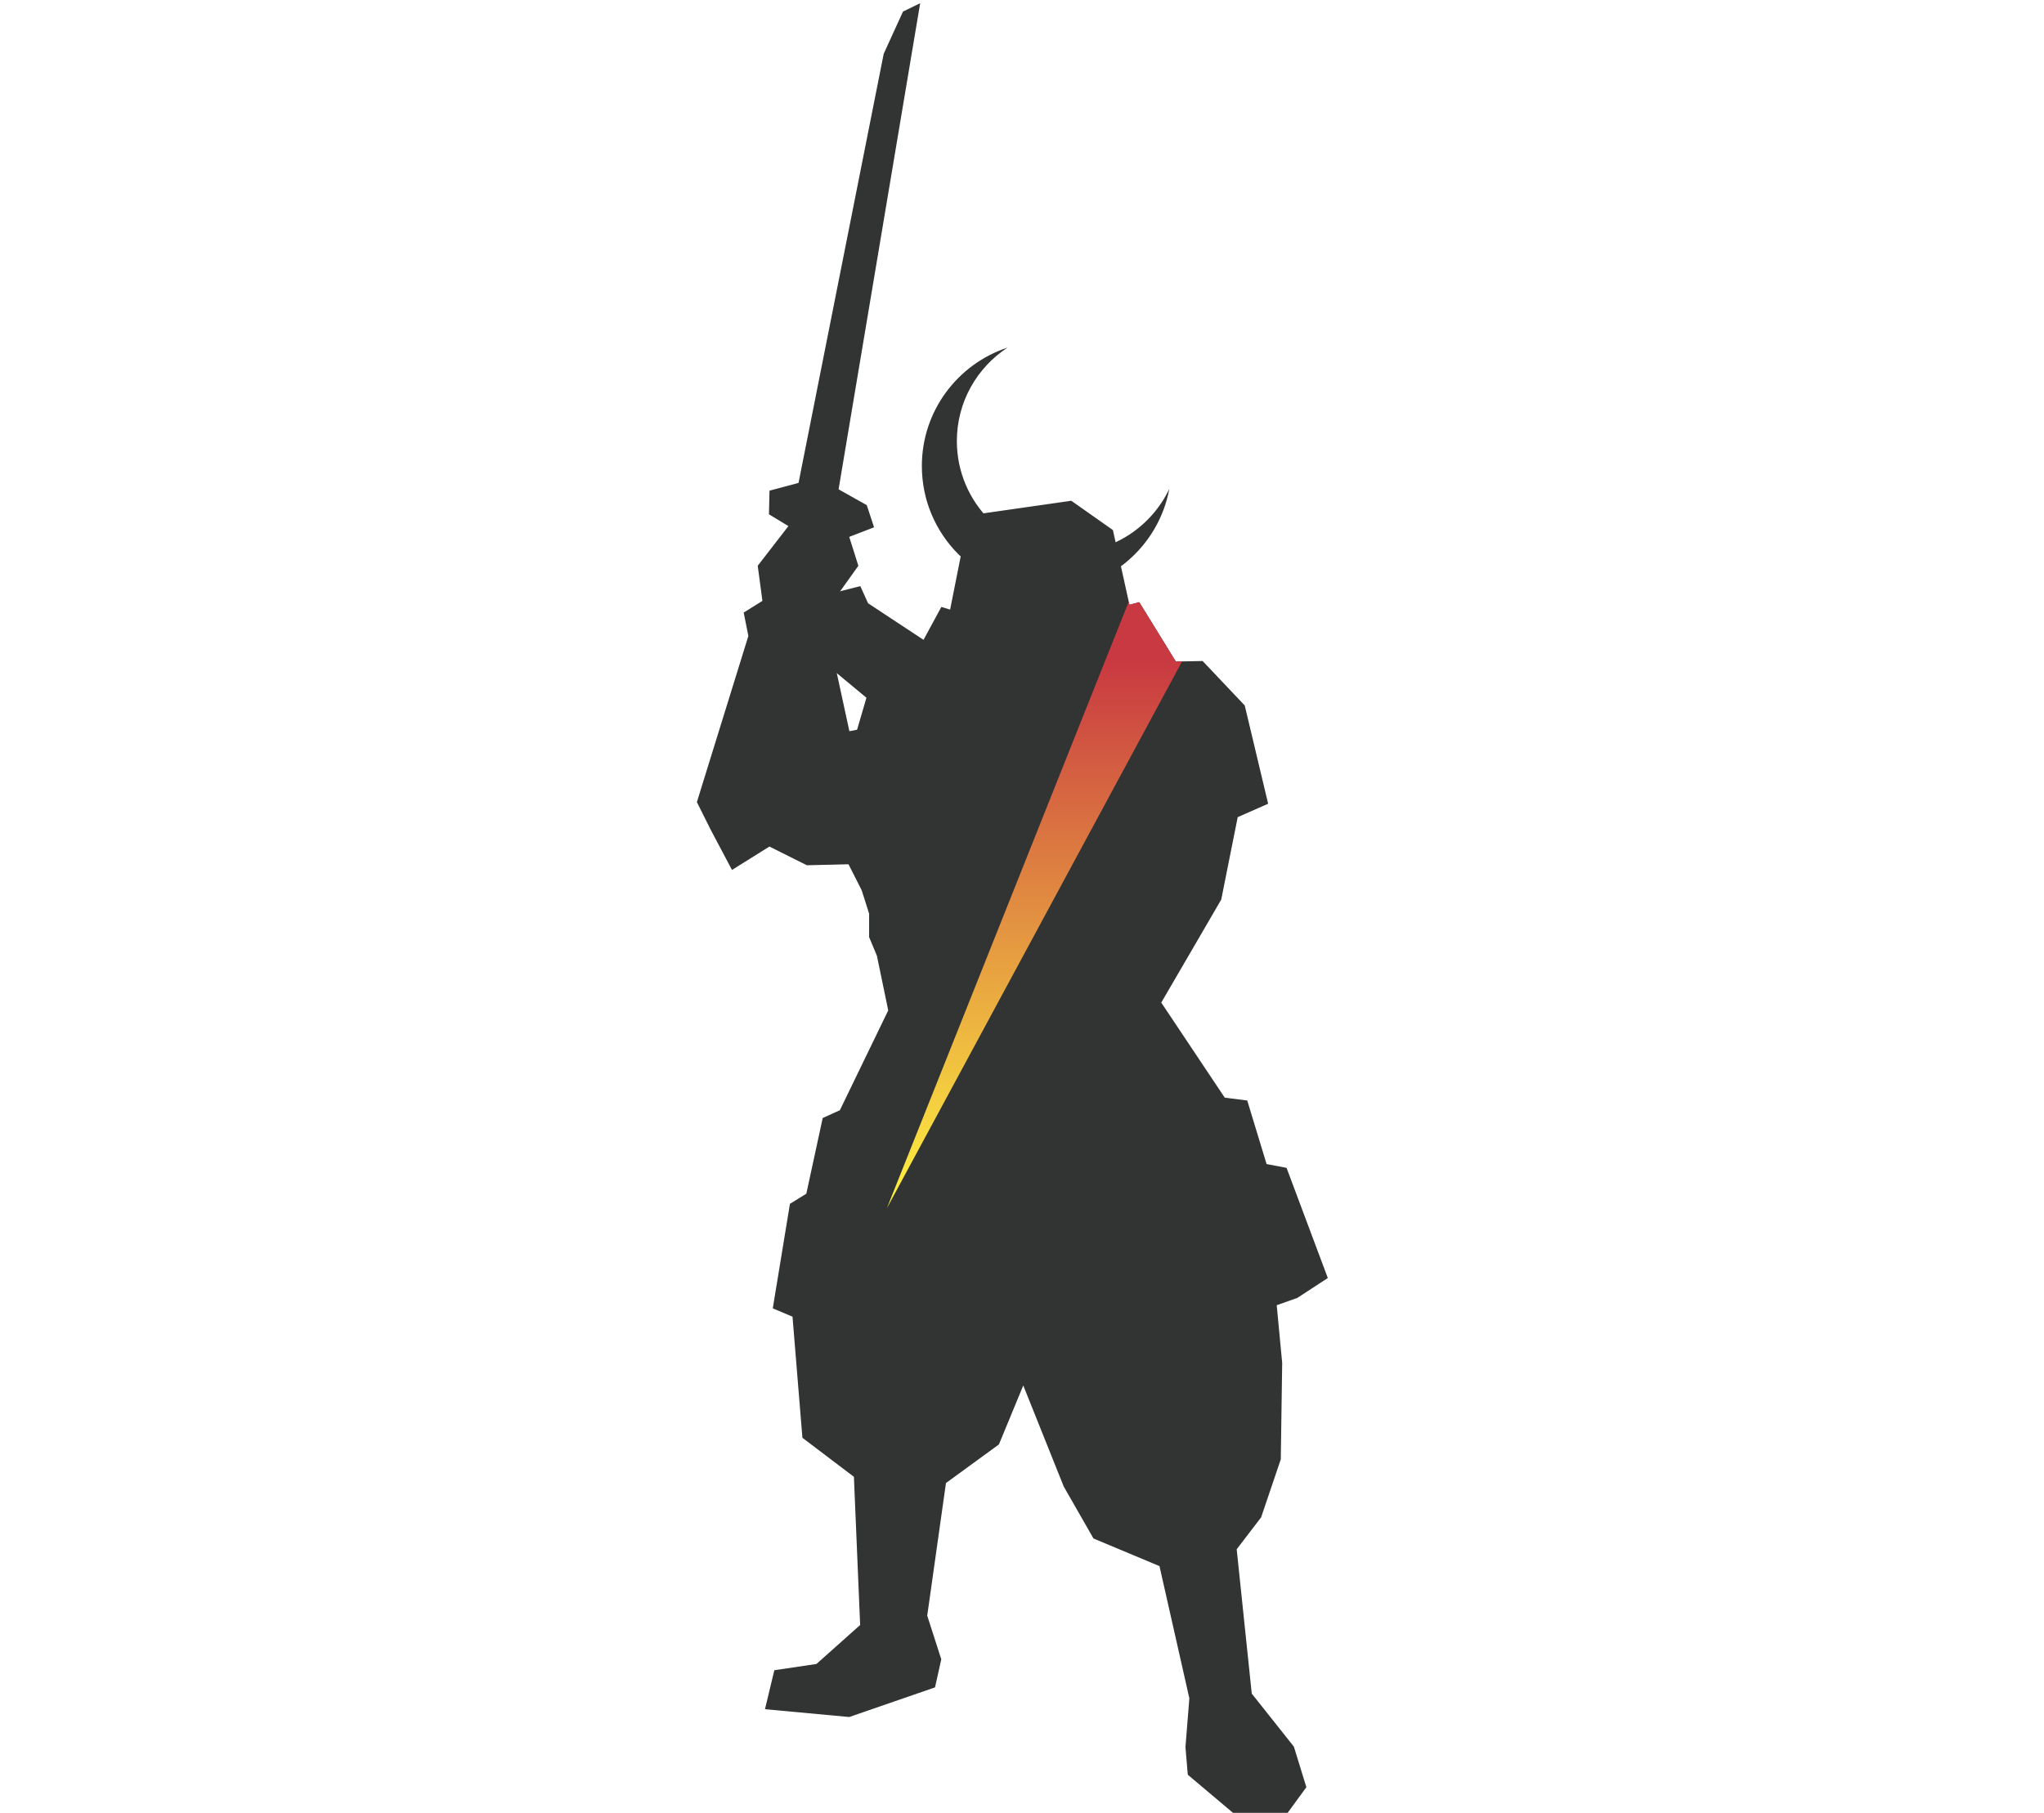
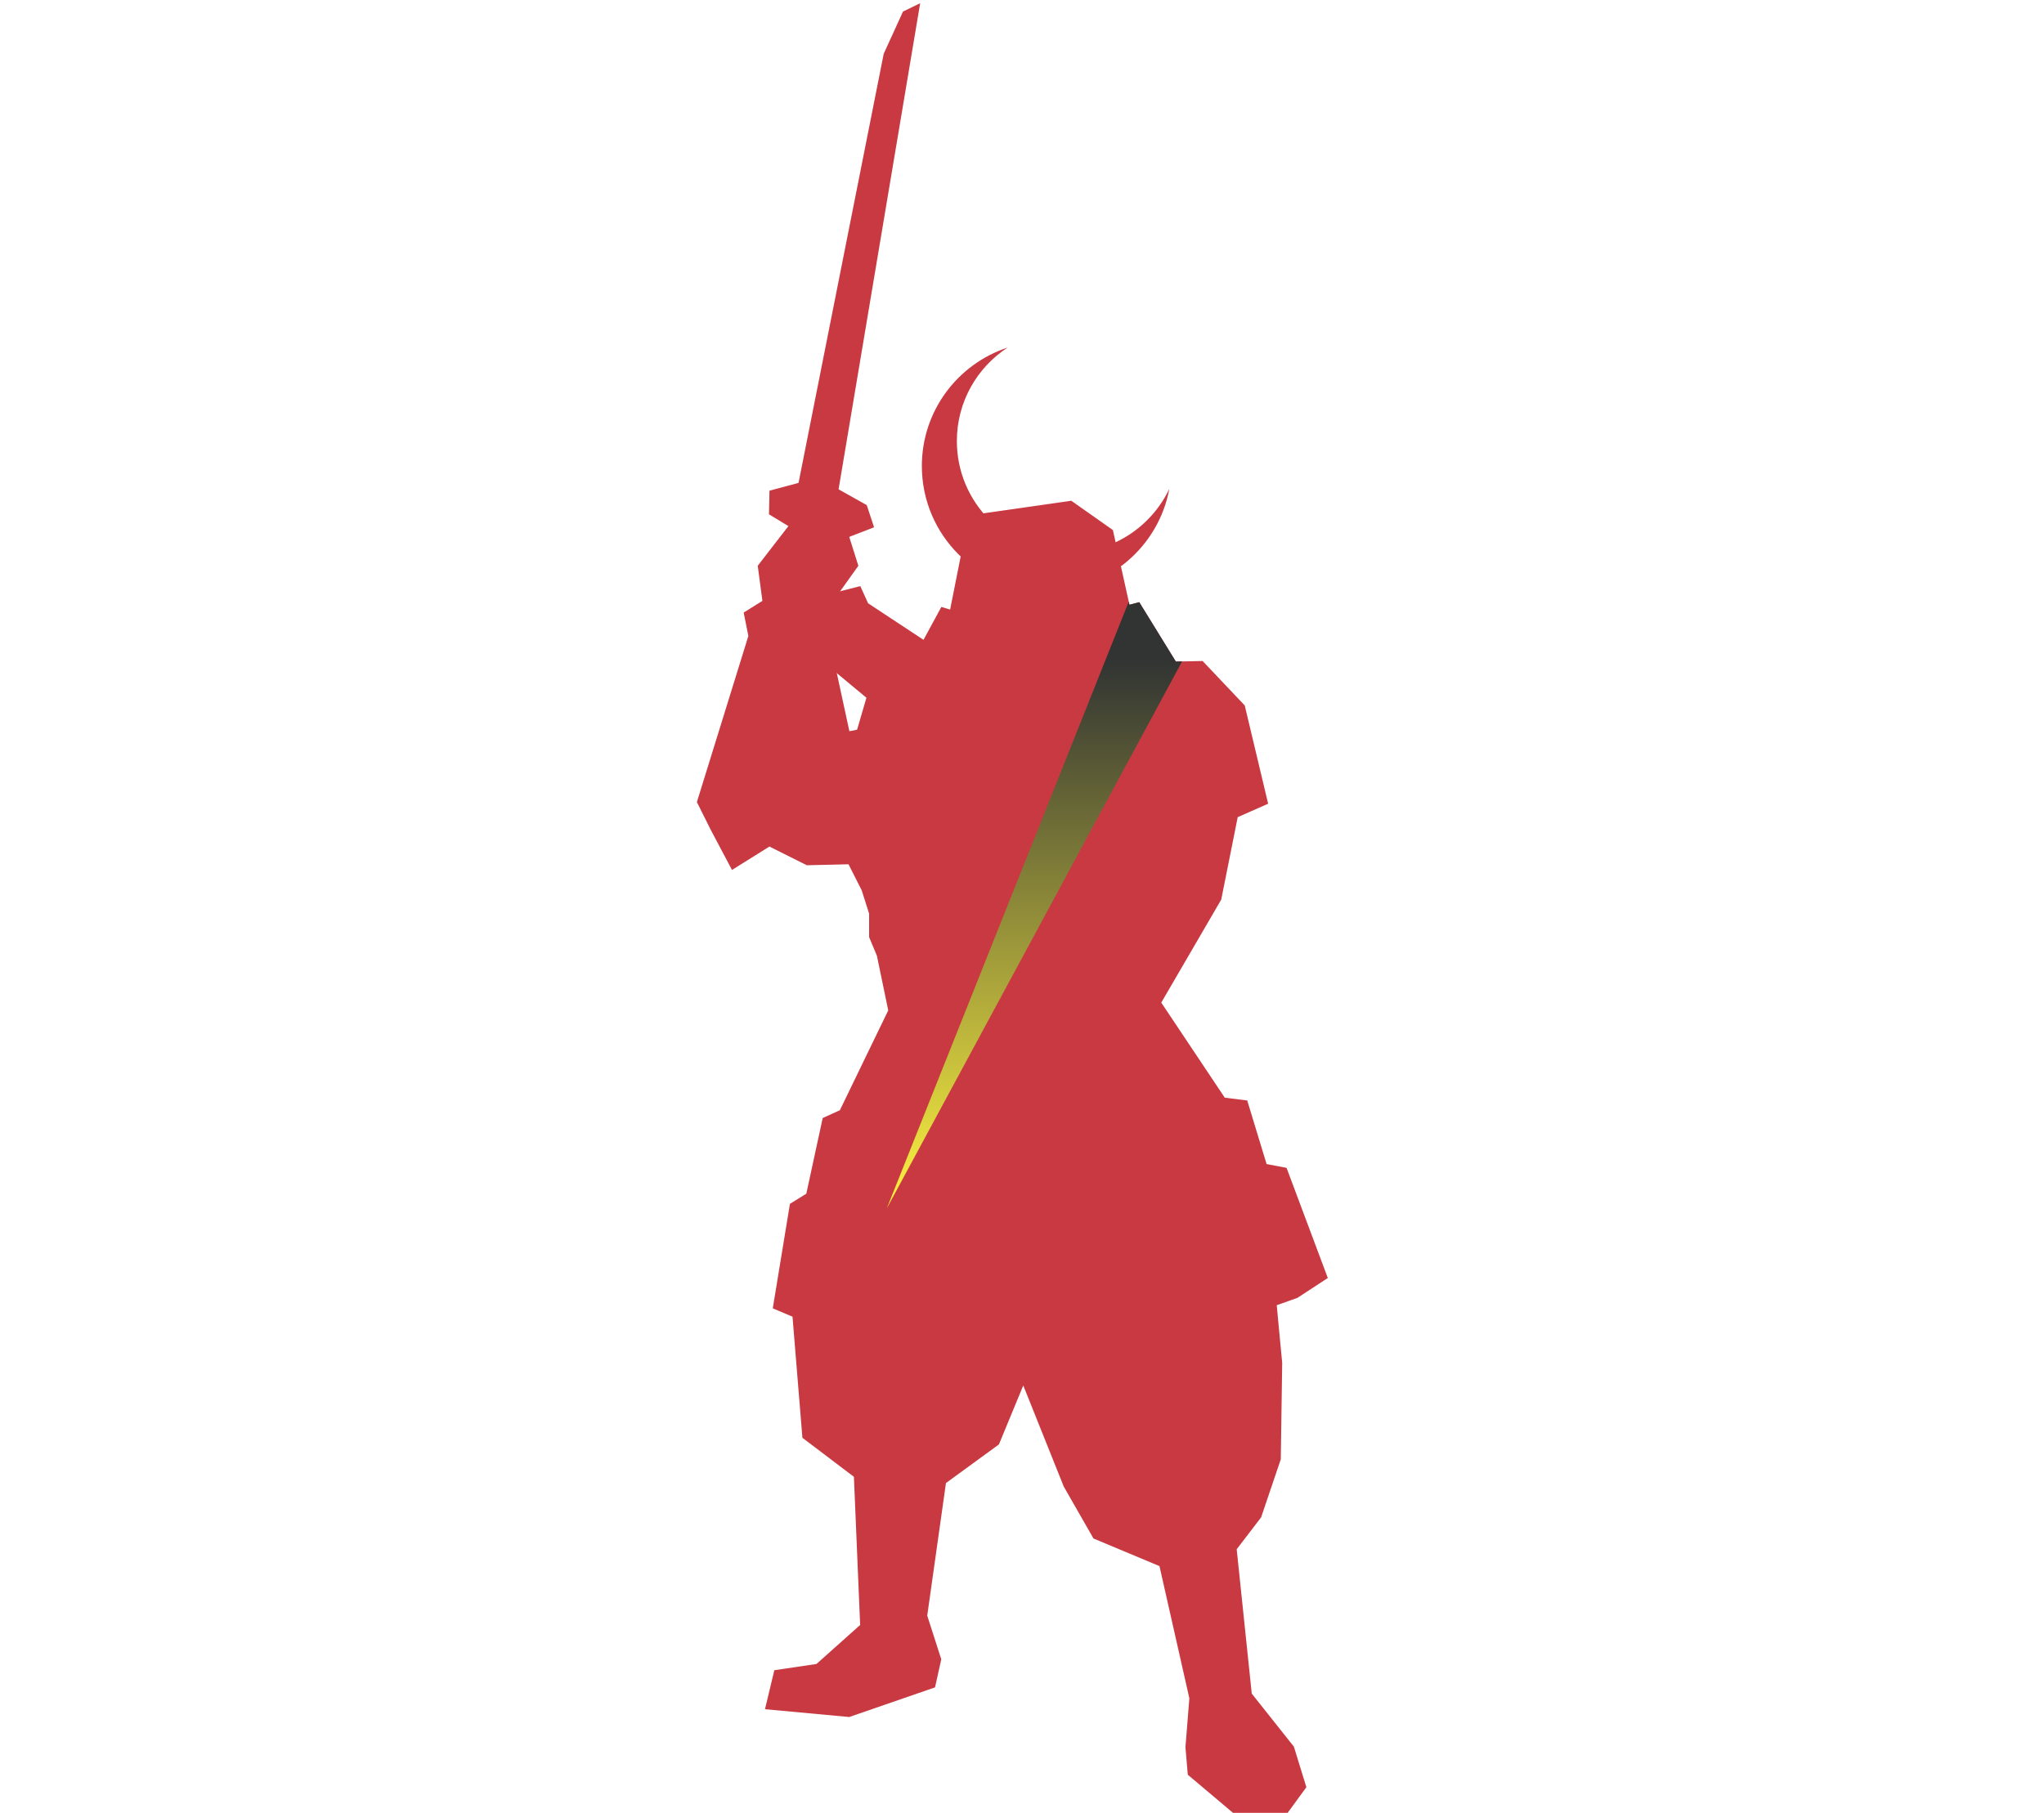
<svg xmlns="http://www.w3.org/2000/svg" id="a" data-name="レイヤー 1" width="59mm" height="52.341mm" viewBox="0 0 167.244 148.367">
  <defs>
    <clipPath id="b">
      <polygon points="68.719 90.863 72.677 82.693 71.751 78.225 71.113 76.693 71.113 74.778 70.506 72.863 69.21 70.303 69.504 68.267 67.685 68.076 70.972 56.836 73.576 56.032 77.023 49.672 77.741 49.887 78.755 44.788 80.292 42.035 87.652 40.981 91.06 43.381 92.413 49.494 93.215 49.281 96.21 54.142 98.4 54.097 101.847 57.735 103.762 65.778 101.272 66.876 99.924 73.623 95.017 82.054 100.213 89.835 102.051 90.065 103.634 95.267 105.269 95.58 108.644 104.593 106.155 106.22 104.464 106.82 104.911 111.544 104.796 119.433 103.187 124.182 101.189 126.793 102.421 138.608 105.868 142.948 106.889 146.267 105.357 148.367 100.889 148.367 97.187 145.246 96.996 142.986 97.315 138.991 94.87 128.171 89.47 125.912 87.038 121.661 83.726 113.388 81.734 118.214 77.4 121.374 75.868 132.225 77.017 135.799 76.506 138.097 69.485 140.522 62.592 139.884 63.358 136.693 66.804 136.182 70.379 132.991 69.868 120.863 65.655 117.671 64.845 107.759 63.23 107.076 64.634 98.523 65.975 97.693 67.315 91.501 68.719 90.863" fill="none" stroke-width="0" />
    </clipPath>
    <linearGradient id="c" data-name="名称未設定グラデーション 58" x1="170.742" y1="554.666" x2="170.742" y2="623.174" gradientTransform="translate(-80.667 -524.279)" gradientUnits="userSpaceOnUse">
-       <stop offset=".346" stop-color="#c93941" />
+       <stop offset=".346" stop-color="#313433" />
      <stop offset="1" stop-color="#fff340" />
    </linearGradient>
  </defs>
  <rect width="167.244" height="148.367" fill="none" stroke-width="0" />
  <g>
    <g>
-       <polygon points="69.187 44.053 71.517 43.153 70.92 41.34 68.614 40.047 75.29 .262 73.885 .946 72.307 4.401 65.338 39.519 62.962 40.157 62.919 42.093 66.964 44.542 69.187 44.053" fill="#313433" stroke-width="0" />
-       <polygon points="68.719 90.863 72.677 82.693 71.751 78.225 71.113 76.693 71.113 74.778 70.506 72.863 69.21 70.303 69.504 68.267 67.685 68.076 70.972 56.836 73.576 56.032 77.023 49.672 77.741 49.887 78.755 44.788 80.292 42.035 87.652 40.981 91.06 43.381 92.413 49.494 93.215 49.281 96.21 54.142 98.4 54.097 101.847 57.735 103.762 65.778 101.272 66.876 99.924 73.623 95.017 82.054 100.213 89.835 102.051 90.065 103.634 95.267 105.269 95.58 108.644 104.593 106.155 106.22 104.464 106.82 104.911 111.544 104.796 119.433 103.187 124.182 101.189 126.793 102.421 138.608 105.868 142.948 106.889 146.267 105.357 148.367 100.889 148.367 97.187 145.246 96.996 142.986 97.315 138.991 94.87 128.171 89.47 125.912 87.038 121.661 83.726 113.388 81.734 118.214 77.4 121.374 75.868 132.225 77.017 135.799 76.506 138.097 69.485 140.522 62.592 139.884 63.358 136.693 66.804 136.182 70.379 132.991 69.868 120.863 65.655 117.671 64.845 107.759 63.23 107.076 64.634 98.523 65.975 97.693 67.315 91.501 68.719 90.863" fill="#313433" stroke-width="0" />
-       <path d="M87.428,45.231c-5.046,0-9.136-4.09-9.136-9.136,0-3.204,1.653-6.019,4.149-7.649-4.072,1.343-7.013,5.172-7.013,9.694,0,5.64,4.572,10.213,10.213,10.213,5.002,0,9.157-3.599,10.035-8.346-1.466,3.086-4.603,5.225-8.247,5.225Z" fill="#313433" stroke-width="0" />
-       <polygon points="65.254 42.091 61.999 46.303 62.382 49.176 60.85 50.133 61.233 52.048 57.02 65.644 58.169 67.942 59.893 71.197 62.956 69.282 66.02 70.814 76.137 70.565 78.084 58.176 69.498 59.842 67.935 52.622 68.893 51.282 68.318 48.984 70.233 46.303 69.084 42.665 65.254 42.091" fill="#313433" stroke-width="0" />
-       <polygon points="71.03 49.374 77.03 53.331 80.668 52.182 78.945 60.991 75.115 60.608 62.349 50.012 70.392 47.969 71.03 49.374" fill="#313433" stroke-width="0" />
+       <polygon points="69.187 44.053 71.517 43.153 70.92 41.34 68.614 40.047 75.29 .262 73.885 .946 72.307 4.401 65.338 39.519 62.962 40.157 62.919 42.093 66.964 44.542 69.187 44.053" fill="#c93941" stroke-width="0" />
+       <polygon points="68.719 90.863 72.677 82.693 71.751 78.225 71.113 76.693 71.113 74.778 70.506 72.863 69.21 70.303 69.504 68.267 67.685 68.076 70.972 56.836 73.576 56.032 77.023 49.672 77.741 49.887 78.755 44.788 80.292 42.035 87.652 40.981 91.06 43.381 92.413 49.494 93.215 49.281 96.21 54.142 98.4 54.097 101.847 57.735 103.762 65.778 101.272 66.876 99.924 73.623 95.017 82.054 100.213 89.835 102.051 90.065 103.634 95.267 105.269 95.58 108.644 104.593 106.155 106.22 104.464 106.82 104.911 111.544 104.796 119.433 103.187 124.182 101.189 126.793 102.421 138.608 105.868 142.948 106.889 146.267 105.357 148.367 100.889 148.367 97.187 145.246 96.996 142.986 97.315 138.991 94.87 128.171 89.47 125.912 87.038 121.661 83.726 113.388 81.734 118.214 77.4 121.374 75.868 132.225 77.017 135.799 76.506 138.097 69.485 140.522 62.592 139.884 63.358 136.693 66.804 136.182 70.379 132.991 69.868 120.863 65.655 117.671 64.845 107.759 63.23 107.076 64.634 98.523 65.975 97.693 67.315 91.501 68.719 90.863" fill="#c93941" stroke-width="0" />
+       <path d="M87.428,45.231c-5.046,0-9.136-4.09-9.136-9.136,0-3.204,1.653-6.019,4.149-7.649-4.072,1.343-7.013,5.172-7.013,9.694,0,5.64,4.572,10.213,10.213,10.213,5.002,0,9.157-3.599,10.035-8.346-1.466,3.086-4.603,5.225-8.247,5.225Z" fill="#c93941" stroke-width="0" />
+       <polygon points="65.254 42.091 61.999 46.303 62.382 49.176 60.85 50.133 61.233 52.048 57.02 65.644 58.169 67.942 59.893 71.197 62.956 69.282 66.02 70.814 76.137 70.565 78.084 58.176 69.498 59.842 67.935 52.622 68.893 51.282 68.318 48.984 70.233 46.303 69.084 42.665 65.254 42.091" fill="#c93941" stroke-width="0" />
+       <polygon points="71.03 49.374 77.03 53.331 80.668 52.182 78.945 60.991 75.115 60.608 62.349 50.012 70.392 47.969 71.03 49.374" fill="#c93941" stroke-width="0" />
    </g>
    <g clip-path="url(#b)">
      <polygon points="107.59 33.993 72.56 98.895 99.872 30.387 107.59 33.993" fill="url(#c)" stroke-width="0" />
    </g>
  </g>
</svg>
